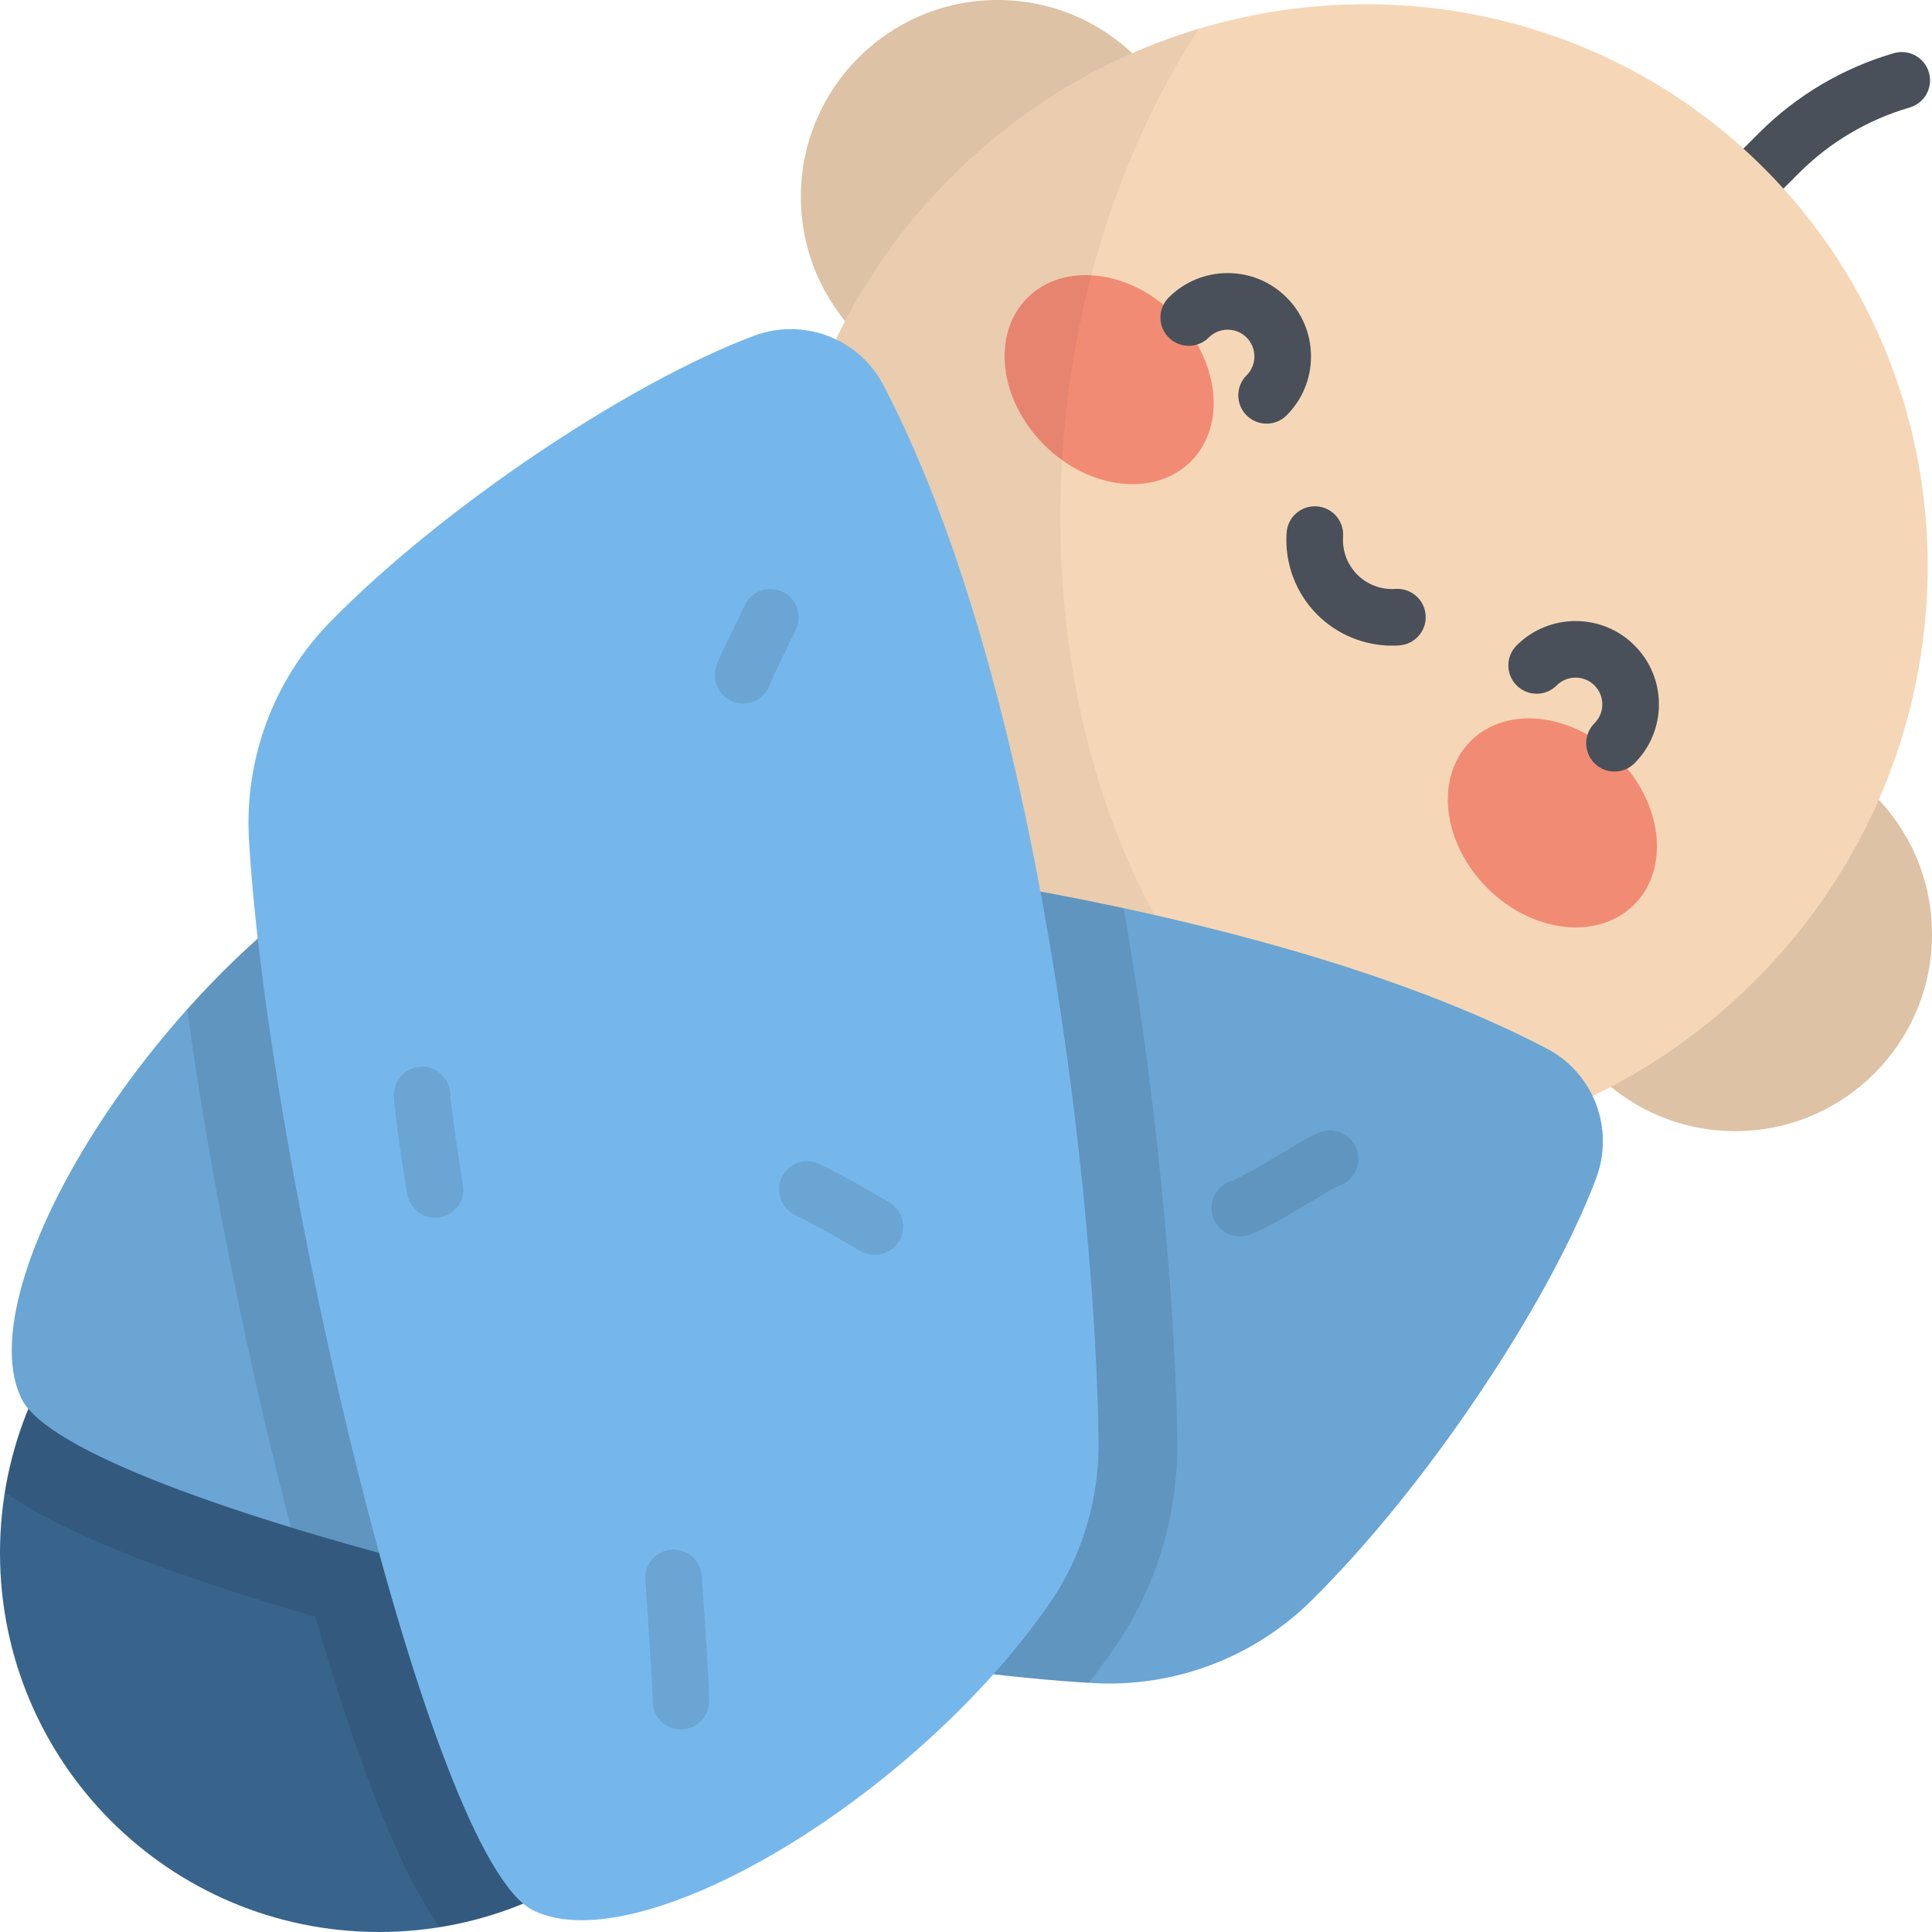
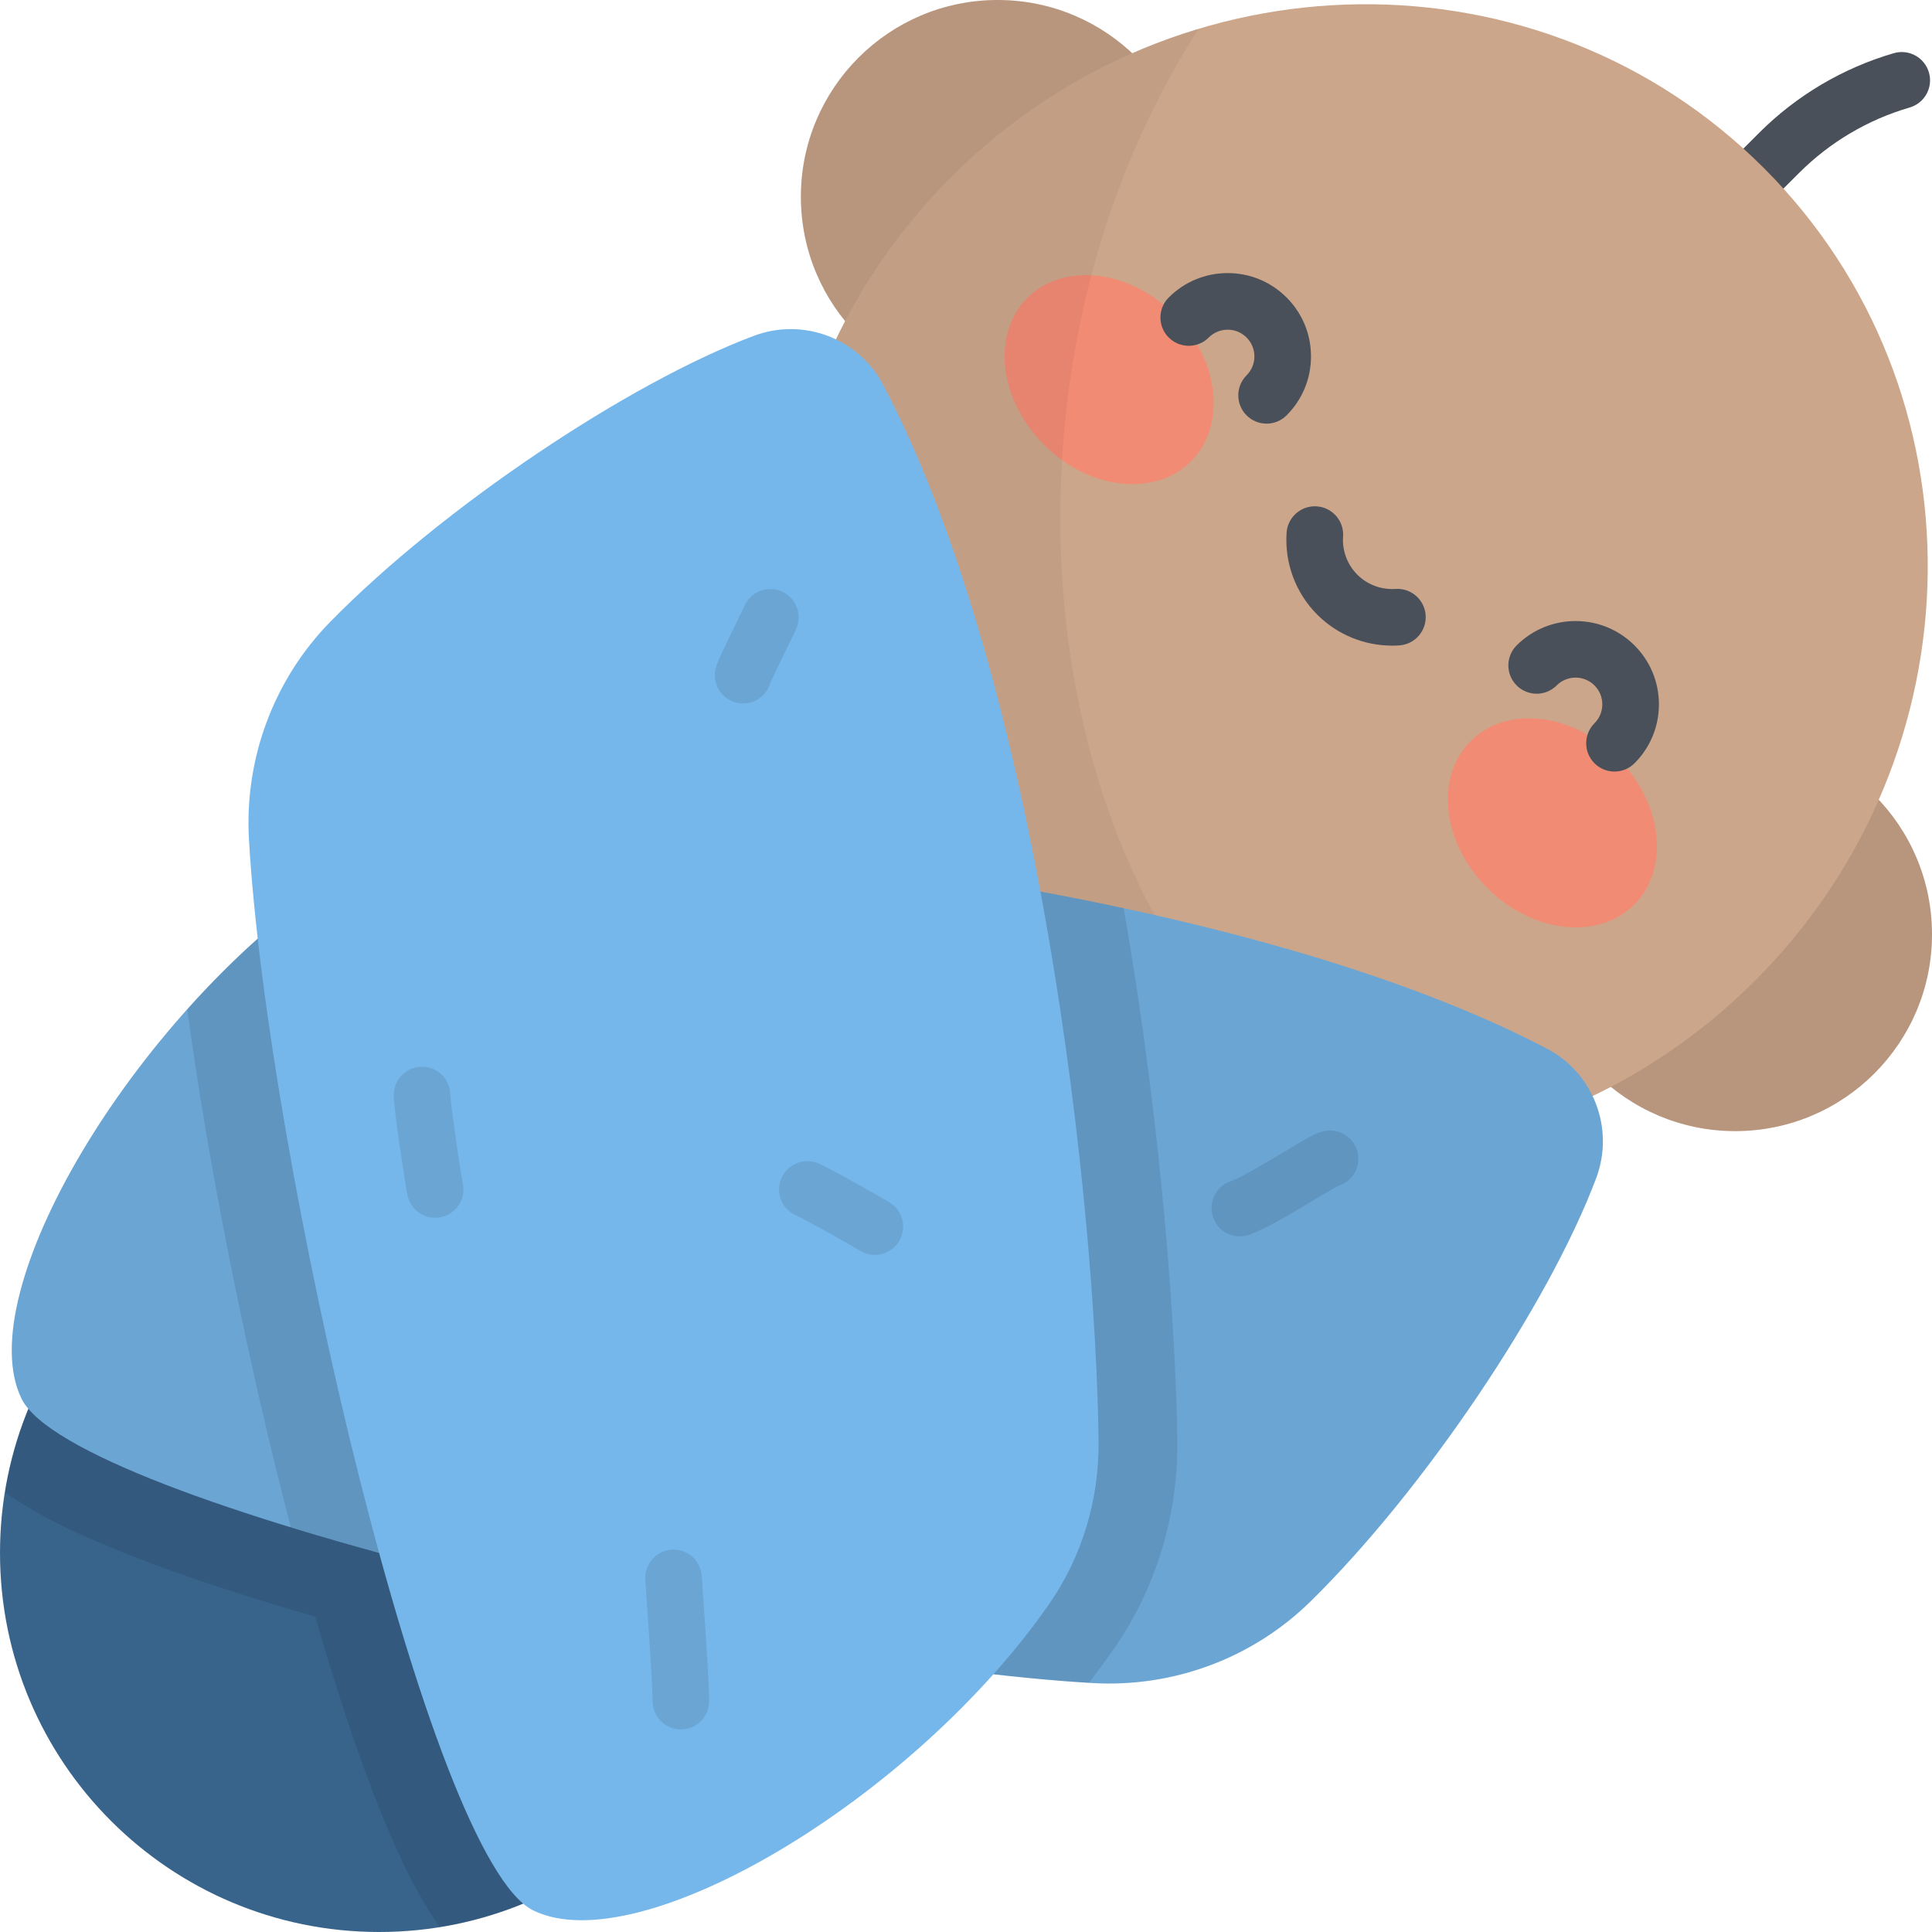
- <svg xmlns="http://www.w3.org/2000/svg" version="1.1" id="Capa_1" x="0px" y="0px" viewBox="0 0 512 512" style="enable-background:new 0 0 512 512;" xml:space="preserve">
-   <path style="fill:#495059;" d="M458.281,61.22c-1.919,0-3.839-0.732-5.303-2.196c-2.929-2.93-2.929-7.678,0-10.607l13.22-13.22  c9.902-9.902,22.245-17.201,35.693-21.107c3.979-1.158,8.139,1.133,9.294,5.11c1.155,3.979-1.133,8.139-5.111,9.294  c-11.028,3.203-21.149,9.187-29.27,17.309l-13.22,13.221C462.12,60.487,460.2,61.22,458.281,61.22z" />
-   <circle style="fill:#F5D7B7;" cx="264.39" cy="52.15" r="52.15" />
-   <circle style="opacity:0.1;enable-background:new    ;" cx="264.39" cy="52.15" r="52.15" />
-   <circle style="fill:#F5D7B7;" cx="459.85" cy="247.61" r="52.15" />
-   <circle style="opacity:0.1;enable-background:new    ;" cx="459.85" cy="247.61" r="52.15" />
-   <circle style="fill:#38648C;" cx="100.47" cy="411.53" r="100.47" />
-   <path style="opacity:0.1;enable-background:new    ;" d="M171.509,482.574c39.235-39.235,39.235-102.848,0-142.083  s-102.848-39.235-142.083,0C13.905,356.011,4.55,375.35,1.309,395.482c8.178,5.816,19.606,11.453,35.092,17.443  c13.081,5.059,29.064,10.312,47.151,15.523c5.211,18.087,10.464,34.07,15.523,47.151c5.99,15.486,11.627,26.915,17.442,35.093  C136.65,507.449,155.989,498.094,171.509,482.574z" />
-   <ellipse transform="matrix(0.7071 -0.7071 0.7071 0.7071 -3.4557 298.4876)" style="fill:#F5D7B7;" cx="358.579" cy="153.415" rx="153.979" ry="150.609" />
+ <svg xmlns="http://www.w3.org/2000/svg" version="1.1" id="Capa_1" x="0px" y="0px" width="900px" height="900px" viewBox="0 0 900 900" enable-background="new 0 0 900 900" xml:space="preserve">
+   <path fill="#495059" d="M805.572,107.613c-3.373,0-6.748-1.287-9.322-3.86c-5.148-5.15-5.148-13.496,0-18.645l23.238-23.238  c17.406-17.406,39.103-30.236,62.742-37.102c6.994-2.036,14.307,1.992,16.337,8.982c2.03,6.994-1.991,14.307-8.984,16.337  c-19.385,5.63-37.176,16.149-51.451,30.426l-23.238,23.24C812.32,106.325,808.945,107.613,805.572,107.613z" />
+   <circle fill="#CCA68B" cx="464.748" cy="91.67" r="91.67" />
+   <circle fill="#CCA68B" cx="808.33" cy="435.252" r="91.67" />
+   <circle fill="#38648C" cx="176.607" cy="723.393" r="176.607" />
+   <path opacity="0.1" enable-background="new    " d="M301.48,848.274c68.968-68.968,68.968-180.787,0-249.755  s-180.787-68.968-249.755,0c-27.283,27.281-43.728,61.275-49.425,96.664c14.375,10.223,34.464,20.132,61.686,30.661  c22.994,8.893,51.089,18.127,82.882,27.286c9.16,31.794,18.394,59.889,27.287,82.883c10.529,27.222,20.438,47.312,30.66,61.688  C240.205,892,274.199,875.556,301.48,848.274z" />
+   <circle opacity="0.1" enable-background="new    " cx="464.748" cy="91.67" r="91.67" />
+   <circle opacity="0.1" enable-background="new    " cx="808.33" cy="435.252" r="91.67" />
+   <ellipse transform="matrix(-0.7071 -0.7071 0.7071 -0.7071 885.3137 906.0619)" fill="#CCA68B" cx="630.308" cy="269.677" rx="264.74" ry="270.664" />
  <g>
-     <ellipse transform="matrix(0.7071 -0.7071 0.7071 0.7071 14.9518 237.3094)" style="fill:#F28B74;" cx="293.934" cy="100.606" rx="24.405" ry="30.646" />
-     <ellipse transform="matrix(-0.7071 0.7071 -0.7071 -0.7071 856.5004 81.3777)" style="fill:#F28B74;" cx="411.396" cy="218.076" rx="24.405" ry="30.646" />
+     <ellipse transform="matrix(-0.7071 -0.7071 0.7071 -0.7071 756.969 667.2441)" fill="#F28B74" cx="516.675" cy="176.849" rx="53.869" ry="42.899" />
+     <ellipse transform="matrix(0.7071 0.7071 -0.7071 0.7071 482.868 -399.0795)" fill="#F28B74" cx="723.166" cy="383.333" rx="53.869" ry="42.899" />
  </g>
  <g>
-     <path style="fill:#495059;" d="M335.657,112.271c-1.919,0-3.839-0.732-5.303-2.196c-2.929-2.93-2.929-7.678,0-10.607   c1.338-1.338,2.075-3.117,2.075-5.01c0-1.894-0.737-3.673-2.075-5.011c-1.339-1.34-3.118-2.076-5.011-2.076   c-1.893,0-3.672,0.736-5.011,2.075c-2.929,2.93-7.677,2.929-10.607,0.001c-2.929-2.929-2.929-7.678,0-10.607   c4.172-4.173,9.719-6.47,15.618-6.47c5.9,0,11.447,2.297,15.618,6.47c4.171,4.171,6.468,9.718,6.468,15.617   c0,5.898-2.297,11.445-6.469,15.617C339.496,111.539,337.577,112.271,335.657,112.271z" />
-     <path style="fill:#495059;" d="M427.857,204.472c-1.919,0-3.839-0.732-5.303-2.196c-2.929-2.93-2.929-7.678,0-10.607   c1.338-1.338,2.075-3.118,2.075-5.011s-0.737-3.673-2.075-5.011c-2.764-2.765-7.259-2.765-10.022,0   c-2.929,2.928-7.678,2.928-10.607,0c-2.929-2.93-2.929-7.678,0-10.607c8.611-8.611,22.623-8.611,31.235,0   c4.171,4.172,6.469,9.719,6.469,15.618s-2.297,11.446-6.469,15.618C431.696,203.739,429.776,204.472,427.857,204.472z" />
-     <path style="fill:#495059;" d="M368.914,171.102c-7.411,0-14.543-2.932-19.814-8.202c-5.726-5.726-8.691-13.65-8.136-21.742   c0.284-4.133,3.87-7.257,7.996-6.969c4.132,0.283,7.252,3.863,6.969,7.996c-0.258,3.765,1.119,7.449,3.777,10.107   c2.66,2.66,6.342,4.03,10.108,3.778c4.13-0.269,7.713,2.836,7.997,6.968c0.284,4.133-2.836,7.713-6.968,7.997   C370.198,171.08,369.555,171.102,368.914,171.102z" />
+     <path fill="#495059" d="M590.022,197.352c-3.374,0-6.749-1.287-9.322-3.86c-5.148-5.15-5.148-13.497,0-18.645   c2.353-2.352,3.647-5.479,3.647-8.807c0-3.33-1.295-6.457-3.647-8.809c-2.354-2.355-5.48-3.649-8.809-3.649   c-3.327,0-6.454,1.293-8.808,3.647c-5.148,5.15-13.495,5.148-18.646,0.001c-5.148-5.148-5.148-13.497,0-18.645   c7.334-7.335,17.084-11.373,27.454-11.373c10.371,0,20.121,4.038,27.453,11.373c7.332,7.332,11.369,17.083,11.369,27.452   c0,10.368-4.037,20.118-11.371,27.452C596.771,196.064,593.397,197.352,590.022,197.352z" />
+     <path fill="#495059" d="M752.093,359.423c-3.374,0-6.749-1.287-9.322-3.86c-5.148-5.15-5.148-13.497,0-18.646   c2.353-2.352,3.647-5.48,3.647-8.808s-1.295-6.457-3.647-8.809c-4.858-4.86-12.76-4.86-17.616,0   c-5.149,5.147-13.497,5.147-18.646,0c-5.148-5.15-5.148-13.497,0-18.645c15.137-15.137,39.767-15.137,54.905,0   c7.332,7.333,11.371,17.084,11.371,27.454c0,10.369-4.037,20.12-11.371,27.454C758.841,358.135,755.466,359.423,752.093,359.423z" />
+     <path fill="#495059" d="M648.481,300.765c-13.027,0-25.563-5.154-34.829-14.417c-10.065-10.065-15.277-23.994-14.302-38.218   c0.499-7.265,6.803-12.756,14.056-12.25c7.264,0.498,12.748,6.791,12.25,14.056c-0.453,6.618,1.967,13.094,6.64,17.766   c4.676,4.676,11.147,7.084,17.768,6.641c7.26-0.473,13.559,4.985,14.058,12.249c0.499,7.265-4.985,13.558-12.248,14.057   C650.738,300.727,649.608,300.765,648.481,300.765z" />
  </g>
-   <path style="opacity:0.05;enable-background:new    ;" d="M317.674,7.63c-23.934,7.177-46.577,20.277-65.59,39.29  c-60.132,60.132-61.198,156.559-2.381,215.377c34.102,34.102,80.846,48.069,125.83,42.069  C279.545,272.489,250.148,112.211,317.674,7.63z" />
-   <path style="fill:#76B7EB;" d="M130.184,220.867c61.316,0.735,199.893,15.334,279.674,56.98c12.45,6.499,18.08,21.222,13.145,34.371  c-12.513,33.339-45.535,82.599-75.761,112.234c-15.281,14.983-36.257,22.791-57.624,21.576  c-84.319-4.794-270.36-47.62-283.914-75.374C-8.063,342.463,35.186,269.926,86.883,233.99  C99.565,225.174,114.74,220.682,130.184,220.867z" />
-   <path style="opacity:0.1;enable-background:new    ;" d="M130.184,220.867c61.316,0.735,199.893,15.334,279.674,56.98  c12.45,6.499,18.08,21.222,13.145,34.371c-12.513,33.339-45.535,82.599-75.761,112.234c-15.281,14.983-36.257,22.791-57.624,21.576  c-84.319-4.794-270.36-47.62-283.914-75.374C-8.063,342.463,35.186,269.926,86.883,233.99  C99.565,225.174,114.74,220.682,130.184,220.867z" />
-   <path style="opacity:0.1;enable-background:new    ;" d="M86.883,233.99c-13.25,9.21-25.941,20.828-37.264,33.484  c5.231,38.543,14.236,84.907,25.198,128.488c0.748,2.975,1.501,5.902,2.257,8.802c64.902,19.877,158.005,37.989,211.477,41.196  c2.294-2.947,4.498-5.927,6.591-8.937c11.266-16.209,17.094-35.387,16.853-55.459c-0.319-26.674-3.846-81.702-14.215-140.88  c-64.025-13.762-130.187-19.371-167.594-19.819C114.74,220.682,99.565,225.174,86.883,233.99z" />
-   <path style="fill:#76B7EB;" d="M291.133,381.816c-0.734-61.316-15.334-199.893-56.98-279.674  c-6.499-12.45-21.222-18.08-34.371-13.145c-33.339,12.513-82.599,45.535-112.234,75.761c-14.983,15.281-22.791,36.257-21.576,57.624  c4.794,84.319,47.62,270.36,75.374,283.914c28.191,13.768,100.729-29.481,136.665-81.178  C286.826,412.435,291.318,397.26,291.133,381.816z" />
-   <g style="opacity:0.1;">
-     <path d="M115.311,322.719c-3.502,0.001-6.633-2.464-7.346-6.029c-0.639-3.191-3.623-22.721-3.623-26.506c0-4.143,3.358-7.5,7.5-7.5   c4.129,0,7.478,3.336,7.5,7.46c0.081,2.477,2.577,19.835,3.331,23.603c0.813,4.061-1.82,8.013-5.882,8.826   C116.294,322.671,115.798,322.719,115.311,322.719z M119.342,290.184h0.01H119.342z" />
-     <path d="M196.94,186.434c-0.79,0-1.593-0.125-2.384-0.389c-3.93-1.31-6.046-5.578-4.737-9.508c0.549-1.647,2.038-4.78,5.388-11.638   c0.926-1.896,1.801-3.688,2.119-4.39c1.708-3.774,6.151-5.449,9.925-3.74c3.773,1.709,5.448,6.152,3.74,9.926   c-0.409,0.903-1.246,2.617-2.306,4.788c-1.467,3.003-4.198,8.594-4.649,9.838C202.989,184.46,200.074,186.434,196.94,186.434z" />
-     <path d="M231.833,332.558c-1.279,0-2.574-0.327-3.759-1.015c-3.667-2.13-13.912-7.987-17.232-9.501   c-3.769-1.718-5.432-6.165-3.714-9.935s6.165-5.434,9.935-3.714c4.59,2.092,17.129,9.355,18.544,10.177   c3.582,2.08,4.8,6.67,2.72,10.252C236.934,331.22,234.418,332.558,231.833,332.558z" />
-     <path d="M180.444,458.325c-4.142,0-7.5-3.357-7.5-7.5c0-4.133-1.079-19.716-1.598-27.205c-0.166-2.404-0.292-4.22-0.34-5.013   c-0.247-4.135,2.904-7.688,7.039-7.934c4.145-0.273,7.687,2.904,7.935,7.038c0.046,0.771,0.168,2.535,0.33,4.873   c0.791,11.413,1.634,23.949,1.634,28.241C187.944,454.968,184.586,458.325,180.444,458.325z" />
-     <path d="M328.574,327.64c-3.093,0-5.988-1.928-7.074-5.011c-1.376-3.906,0.676-8.189,4.582-9.565   c2.874-1.012,9.618-5.054,14.081-7.728c6.528-3.912,8.695-5.17,10.838-5.599c4.06-0.809,8.014,1.821,8.826,5.883   c0.762,3.808-1.505,7.518-5.137,8.637c-1.122,0.533-4.395,2.495-6.816,3.946c-5.862,3.513-12.506,7.493-16.808,9.009   C330.242,327.502,329.401,327.64,328.574,327.64z M353.954,314.444c-0.003,0-0.006,0.001-0.009,0.002   C353.948,314.445,353.951,314.444,353.954,314.444z" />
+   <path opacity="0.05" enable-background="new    " d="M558.411,13.412c-42.071,12.616-81.873,35.643-115.295,69.064  c-105.7,105.701-107.574,275.201-4.186,378.593c59.945,59.944,142.112,84.496,221.186,73.949  C491.388,478.984,439.713,197.246,558.411,13.412z" />
+   <path fill="#76B7EB" d="M228.839,388.243c107.782,1.292,351.375,26.955,491.614,100.161c21.885,11.424,31.781,37.304,23.106,60.417  c-21.995,58.604-80.042,145.194-133.173,197.287c-26.861,26.337-63.733,40.062-101.293,37.926  C360.877,775.606,33.852,700.326,10.026,651.54c-24.2-49.555,51.824-177.061,142.698-240.229  C175.017,395.813,201.691,387.917,228.839,388.243z" />
+   <path opacity="0.1" enable-background="new    " d="M228.839,388.243c107.782,1.292,351.375,26.955,491.614,100.161  c21.885,11.424,31.781,37.304,23.106,60.417c-21.995,58.604-80.042,145.194-133.173,197.287  c-26.861,26.337-63.733,40.062-101.293,37.926C360.877,775.606,33.852,700.326,10.026,651.54  c-24.2-49.555,51.824-177.061,142.698-240.229C175.017,395.813,201.691,387.917,228.839,388.243z" />
+   <path opacity="0.1" enable-background="new    " d="M152.724,411.311c-23.291,16.189-45.6,36.611-65.503,58.858  c9.195,67.752,25.024,149.251,44.293,225.858c1.315,5.229,2.639,10.374,3.967,15.472c114.086,34.94,277.743,66.777,371.737,72.415  c4.032-5.181,7.906-10.419,11.586-15.71c19.803-28.492,30.048-62.203,29.624-97.486c-0.561-46.888-6.761-143.616-24.987-247.641  c-112.544-24.191-228.844-34.05-294.599-34.838C201.691,387.917,175.017,395.813,152.724,411.311z" />
+   <path fill="#76B7EB" d="M511.757,671.161c-1.29-107.782-26.954-351.375-100.16-491.615c-11.424-21.885-37.304-31.781-60.417-23.106  c-58.604,21.996-145.194,80.042-197.287,133.174c-26.337,26.861-40.062,63.733-37.927,101.292  c8.427,148.217,83.707,475.243,132.494,499.068c49.555,24.201,177.062-51.822,240.231-142.696  C504.187,724.983,512.082,698.309,511.757,671.161z" />
+   <g opacity="0.1">
+     <path d="M202.695,567.279c-6.156,0.002-11.66-4.331-12.913-10.598c-1.123-5.609-6.369-39.939-6.369-46.593   c0-7.282,5.903-13.184,13.184-13.184c7.258,0,13.145,5.864,13.184,13.113c0.143,4.354,4.53,34.866,5.855,41.49   c1.429,7.138-3.199,14.085-10.339,15.514C204.423,567.195,203.551,567.279,202.695,567.279z M209.781,510.089h0.018H209.781z" />
+     <path d="M346.184,327.716c-1.389,0-2.8-0.22-4.19-0.684c-6.908-2.303-10.628-9.805-8.327-16.713   c0.965-2.895,3.583-8.402,9.472-20.458c1.627-3.333,3.165-6.482,3.725-7.717c3.002-6.634,10.812-9.578,17.446-6.574   c6.632,3.004,9.576,10.814,6.574,17.448c-0.719,1.587-2.19,4.6-4.054,8.417c-2.579,5.279-7.379,15.106-8.172,17.293   C356.816,324.246,351.692,327.716,346.184,327.716z" />
+     <path d="M407.519,584.574c-2.248,0-4.524-0.574-6.607-1.784c-6.445-3.744-24.454-14.039-30.29-16.7   c-6.626-3.021-9.549-10.837-6.529-17.464c3.021-6.627,10.837-9.553,17.464-6.529c8.068,3.678,30.11,16.444,32.598,17.89   c6.296,3.656,8.438,11.725,4.781,18.021C416.485,582.223,412.062,584.574,407.519,584.574z" />
+     <path d="M317.187,805.649c-7.28,0-13.184-5.901-13.184-13.184c0-7.265-1.896-34.657-2.809-47.821   c-0.292-4.226-0.514-7.418-0.598-8.812c-0.435-7.269,5.104-13.515,12.373-13.947c7.286-0.479,13.513,5.105,13.948,12.372   c0.081,1.355,0.295,4.456,0.58,8.565c1.391,20.062,2.872,42.098,2.872,49.643C330.37,799.748,324.468,805.649,317.187,805.649z" />
+     <path d="M577.571,575.93c-5.437,0-10.525-3.389-12.435-8.809c-2.419-6.866,1.188-14.395,8.055-16.813   c5.052-1.778,16.906-8.884,24.751-13.584c11.476-6.877,15.284-9.088,19.052-9.842c7.137-1.423,14.087,3.2,15.515,10.341   c1.339,6.693-2.646,13.215-9.03,15.183c-1.973,0.937-7.726,4.386-11.981,6.936c-10.304,6.176-21.983,13.172-29.545,15.837   C580.504,575.688,579.025,575.93,577.571,575.93z M622.185,552.733c-0.005,0-0.011,0.002-0.016,0.004   C622.174,552.735,622.18,552.733,622.185,552.733z" />
  </g>
-   <g>
- </g>
-   <g>
- </g>
-   <g>
- </g>
-   <g>
- </g>
-   <g>
- </g>
-   <g>
- </g>
-   <g>
- </g>
-   <g>
- </g>
-   <g>
- </g>
-   <g>
- </g>
-   <g>
- </g>
-   <g>
- </g>
-   <g>
- </g>
-   <g>
- </g>
-   <g>
- </g>
</svg>
